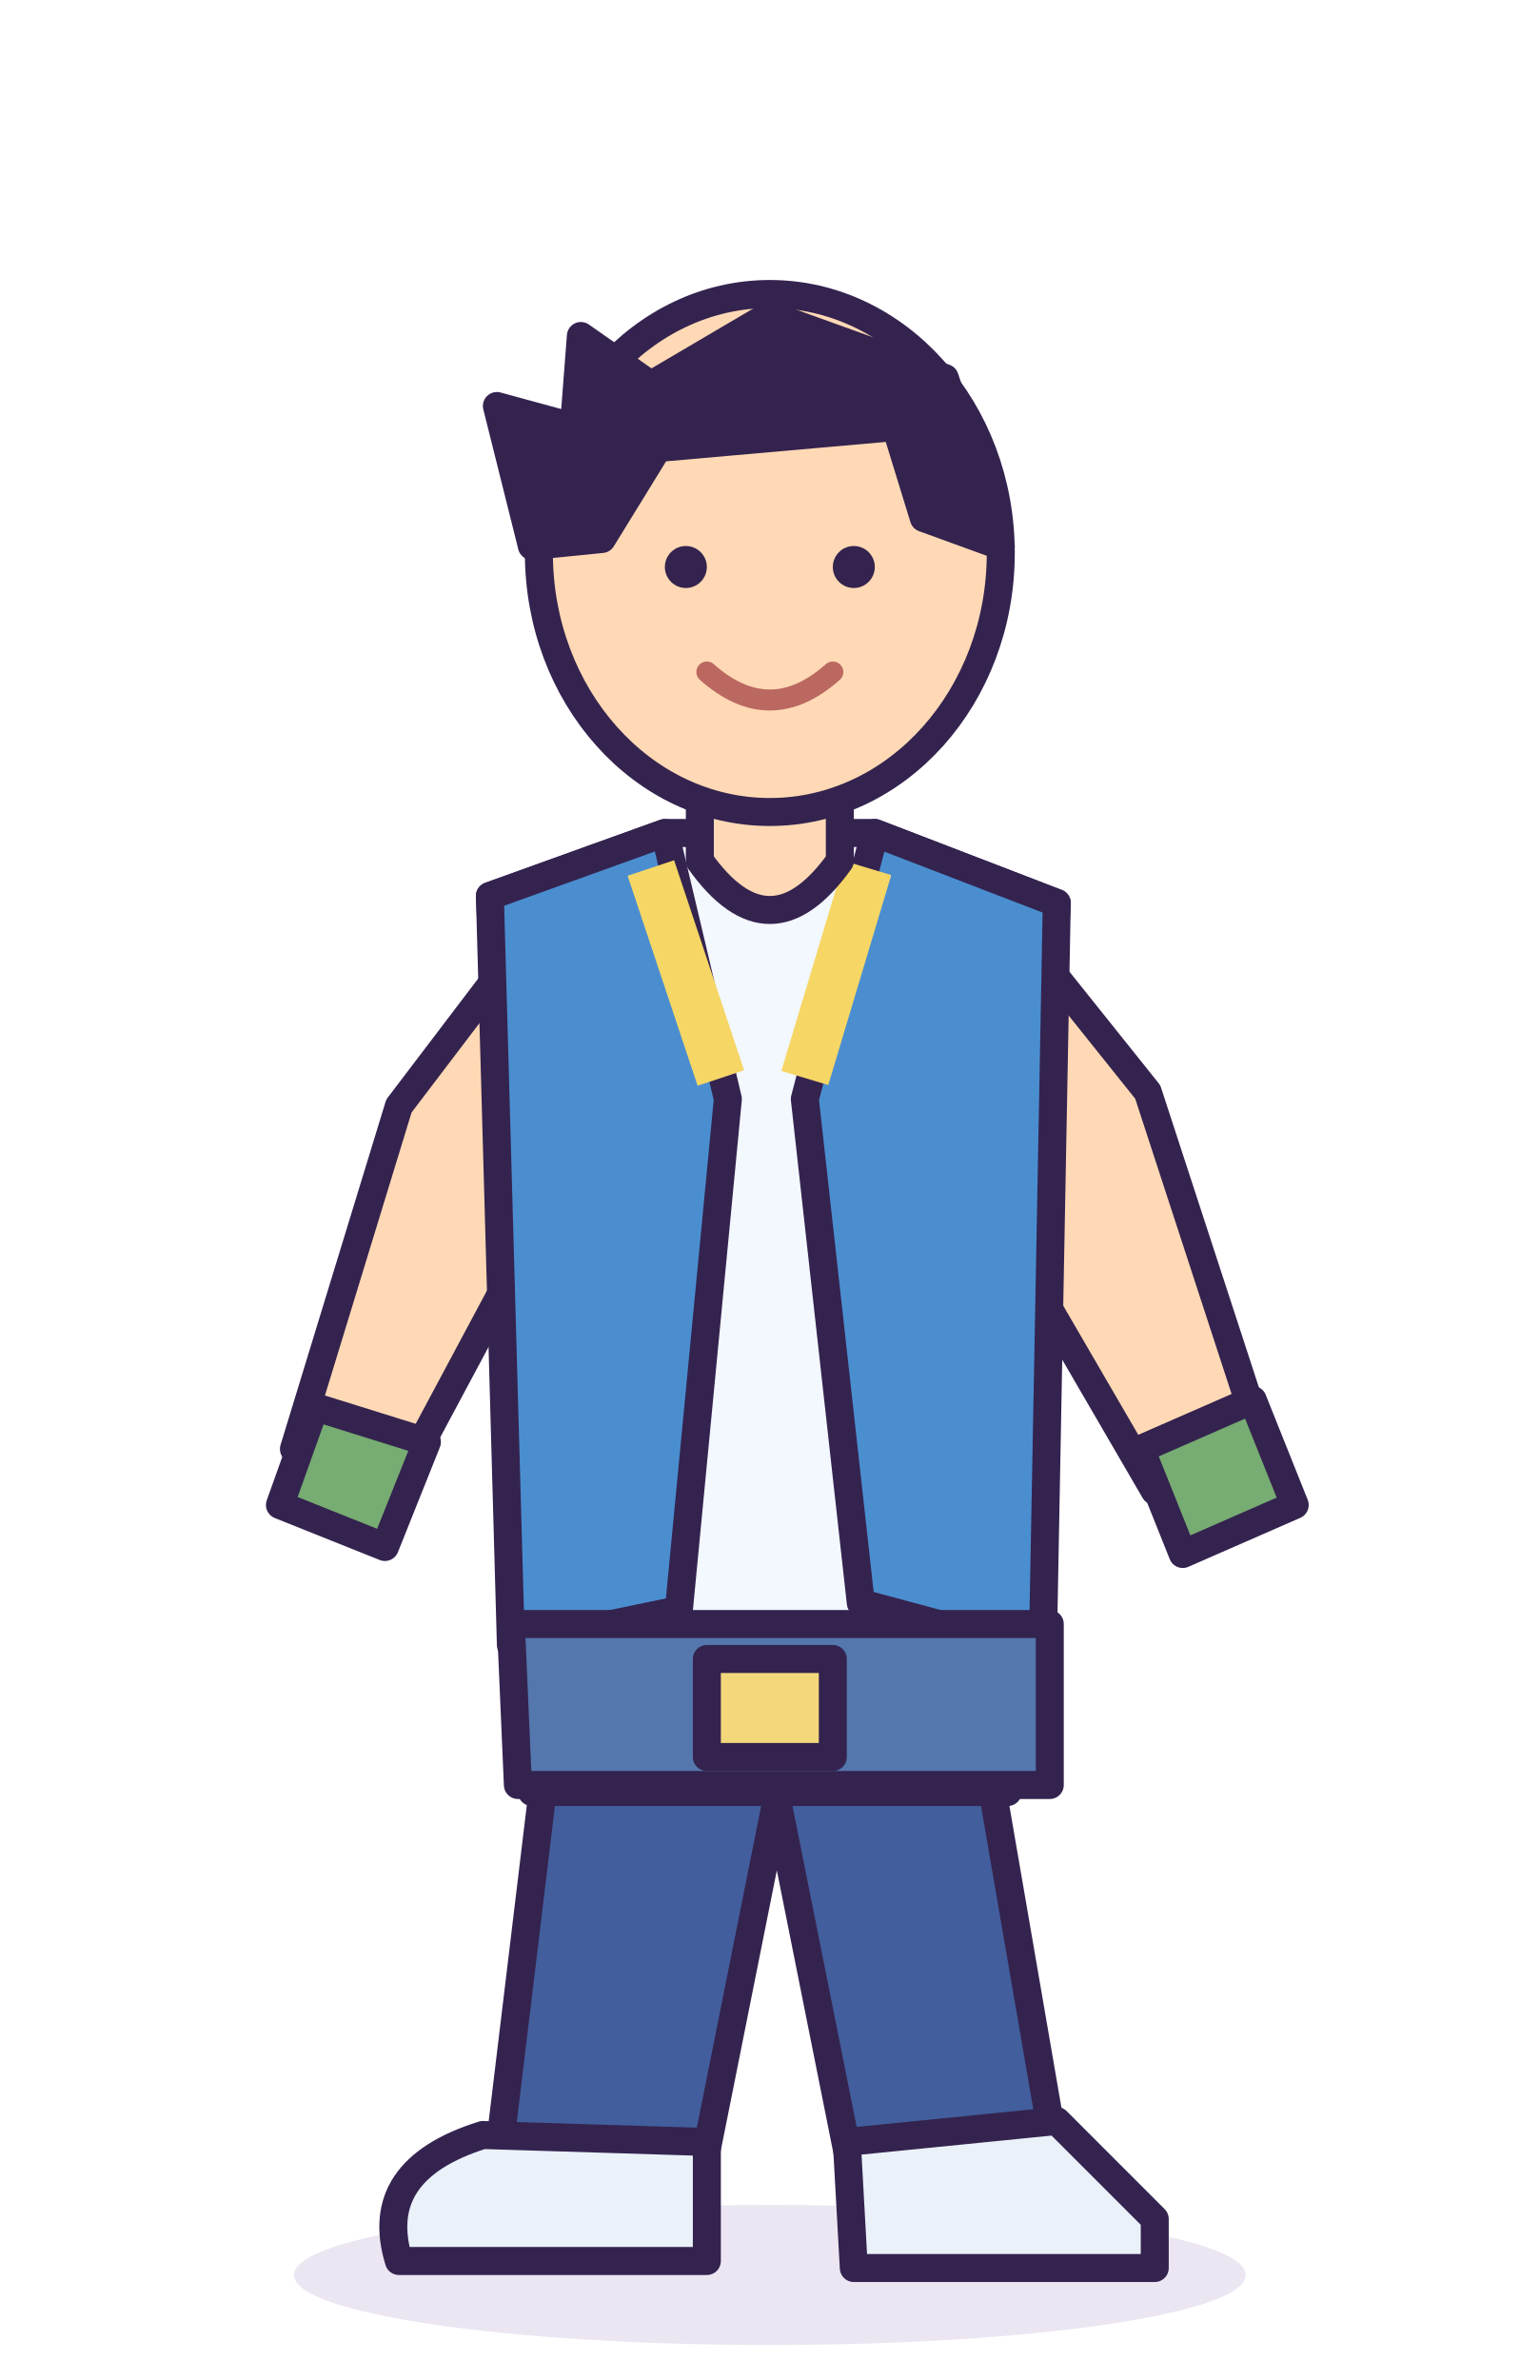
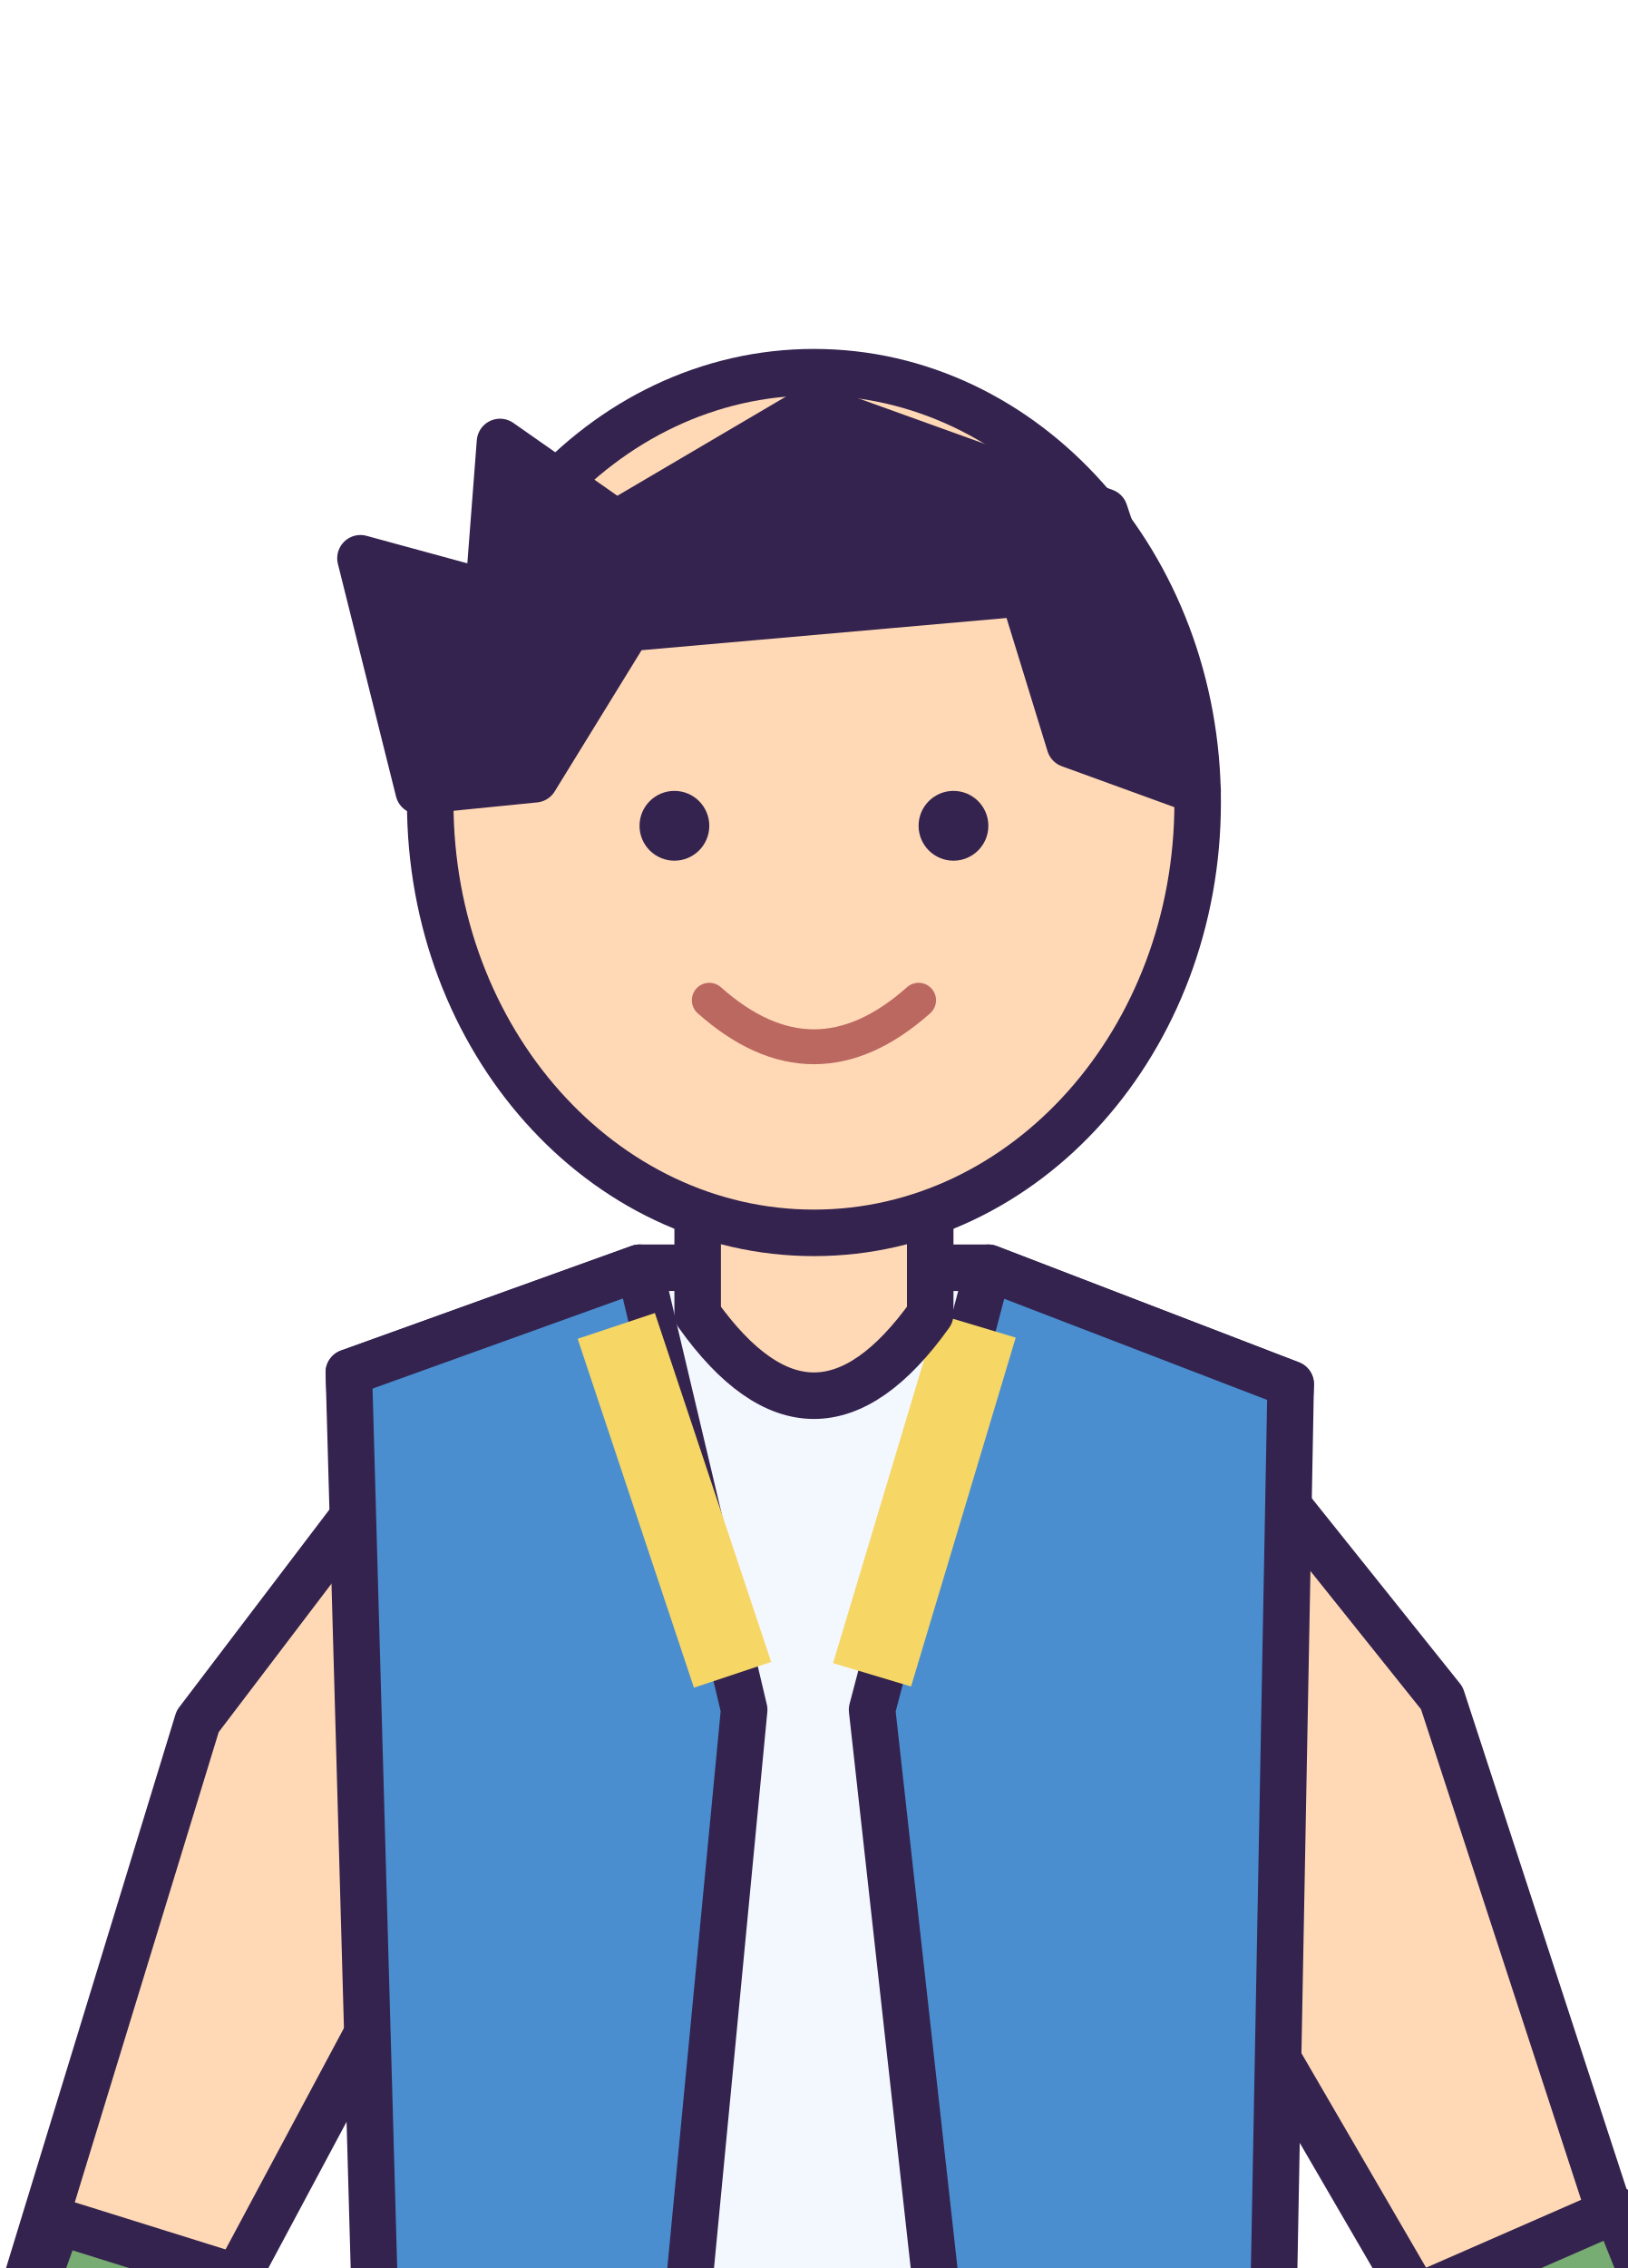
- <svg xmlns="http://www.w3.org/2000/svg" viewBox="0 0 220 340">
+ <svg xmlns="http://www.w3.org/2000/svg" viewBox="40 10 140 195">
  <ellipse cx="110" cy="325" rx="68" ry="10" fill="#9b83be" opacity=".2" />
  <g stroke="#34234f" stroke-width="4" stroke-linejoin="round">
    <path d="M78 252l-7 58 29 2 11-55 11 55 29-3-10-58" fill="#425e9c" />
    <path d="M69 305l32 1v17H57q-4-13 12-18zm52 1l30-3 14 14v7h-43z" fill="#eaf1f9" />
    <path d="M76 133l-19 25-15 49 14 7 23-43m65-40 20 25 16 49-15 8-25-43" fill="#ffd9b5" />
    <path d="M70 128l25-9h30l26 10-7 127H76z" fill="#f3f7fe" />
    <path d="M70 128l25-9 9 38-7 73-24 5zM125 119l26 10-2 107-26-7-8-72z" fill="#4a8ed0" />
    <path d="M93 124l10 30m21-30-9 30" stroke="#f6d665" stroke-width="7" />
    <path d="M73 232h77v23H74z" fill="#5477ad" />
    <path d="M101 237h18v14h-18z" fill="#f4d77b" />
    <path d="M45 201l16 5-6 15-15-6zm118 6l16-7 6 15-16 7z" fill="#77ac72" />
    <path d="M100 103v20q10 14 20 0v-20" fill="#ffd9b5" />
    <ellipse cx="110" cy="79" rx="33" ry="37" fill="#ffd9b5" />
    <path d="M76 78l-5-20 11 3 1-13 10 7 17-10 25 9 8 24-11-4-4-13-34 3-8 13z" fill="#34234f" />
  </g>
  <circle cx="98" cy="81" r="3" fill="#34234f" />
  <circle cx="122" cy="81" r="3" fill="#34234f" />
  <path d="M101 96q9 8 18 0" fill="none" stroke="#bb6861" stroke-width="3" stroke-linecap="round" />
</svg>
